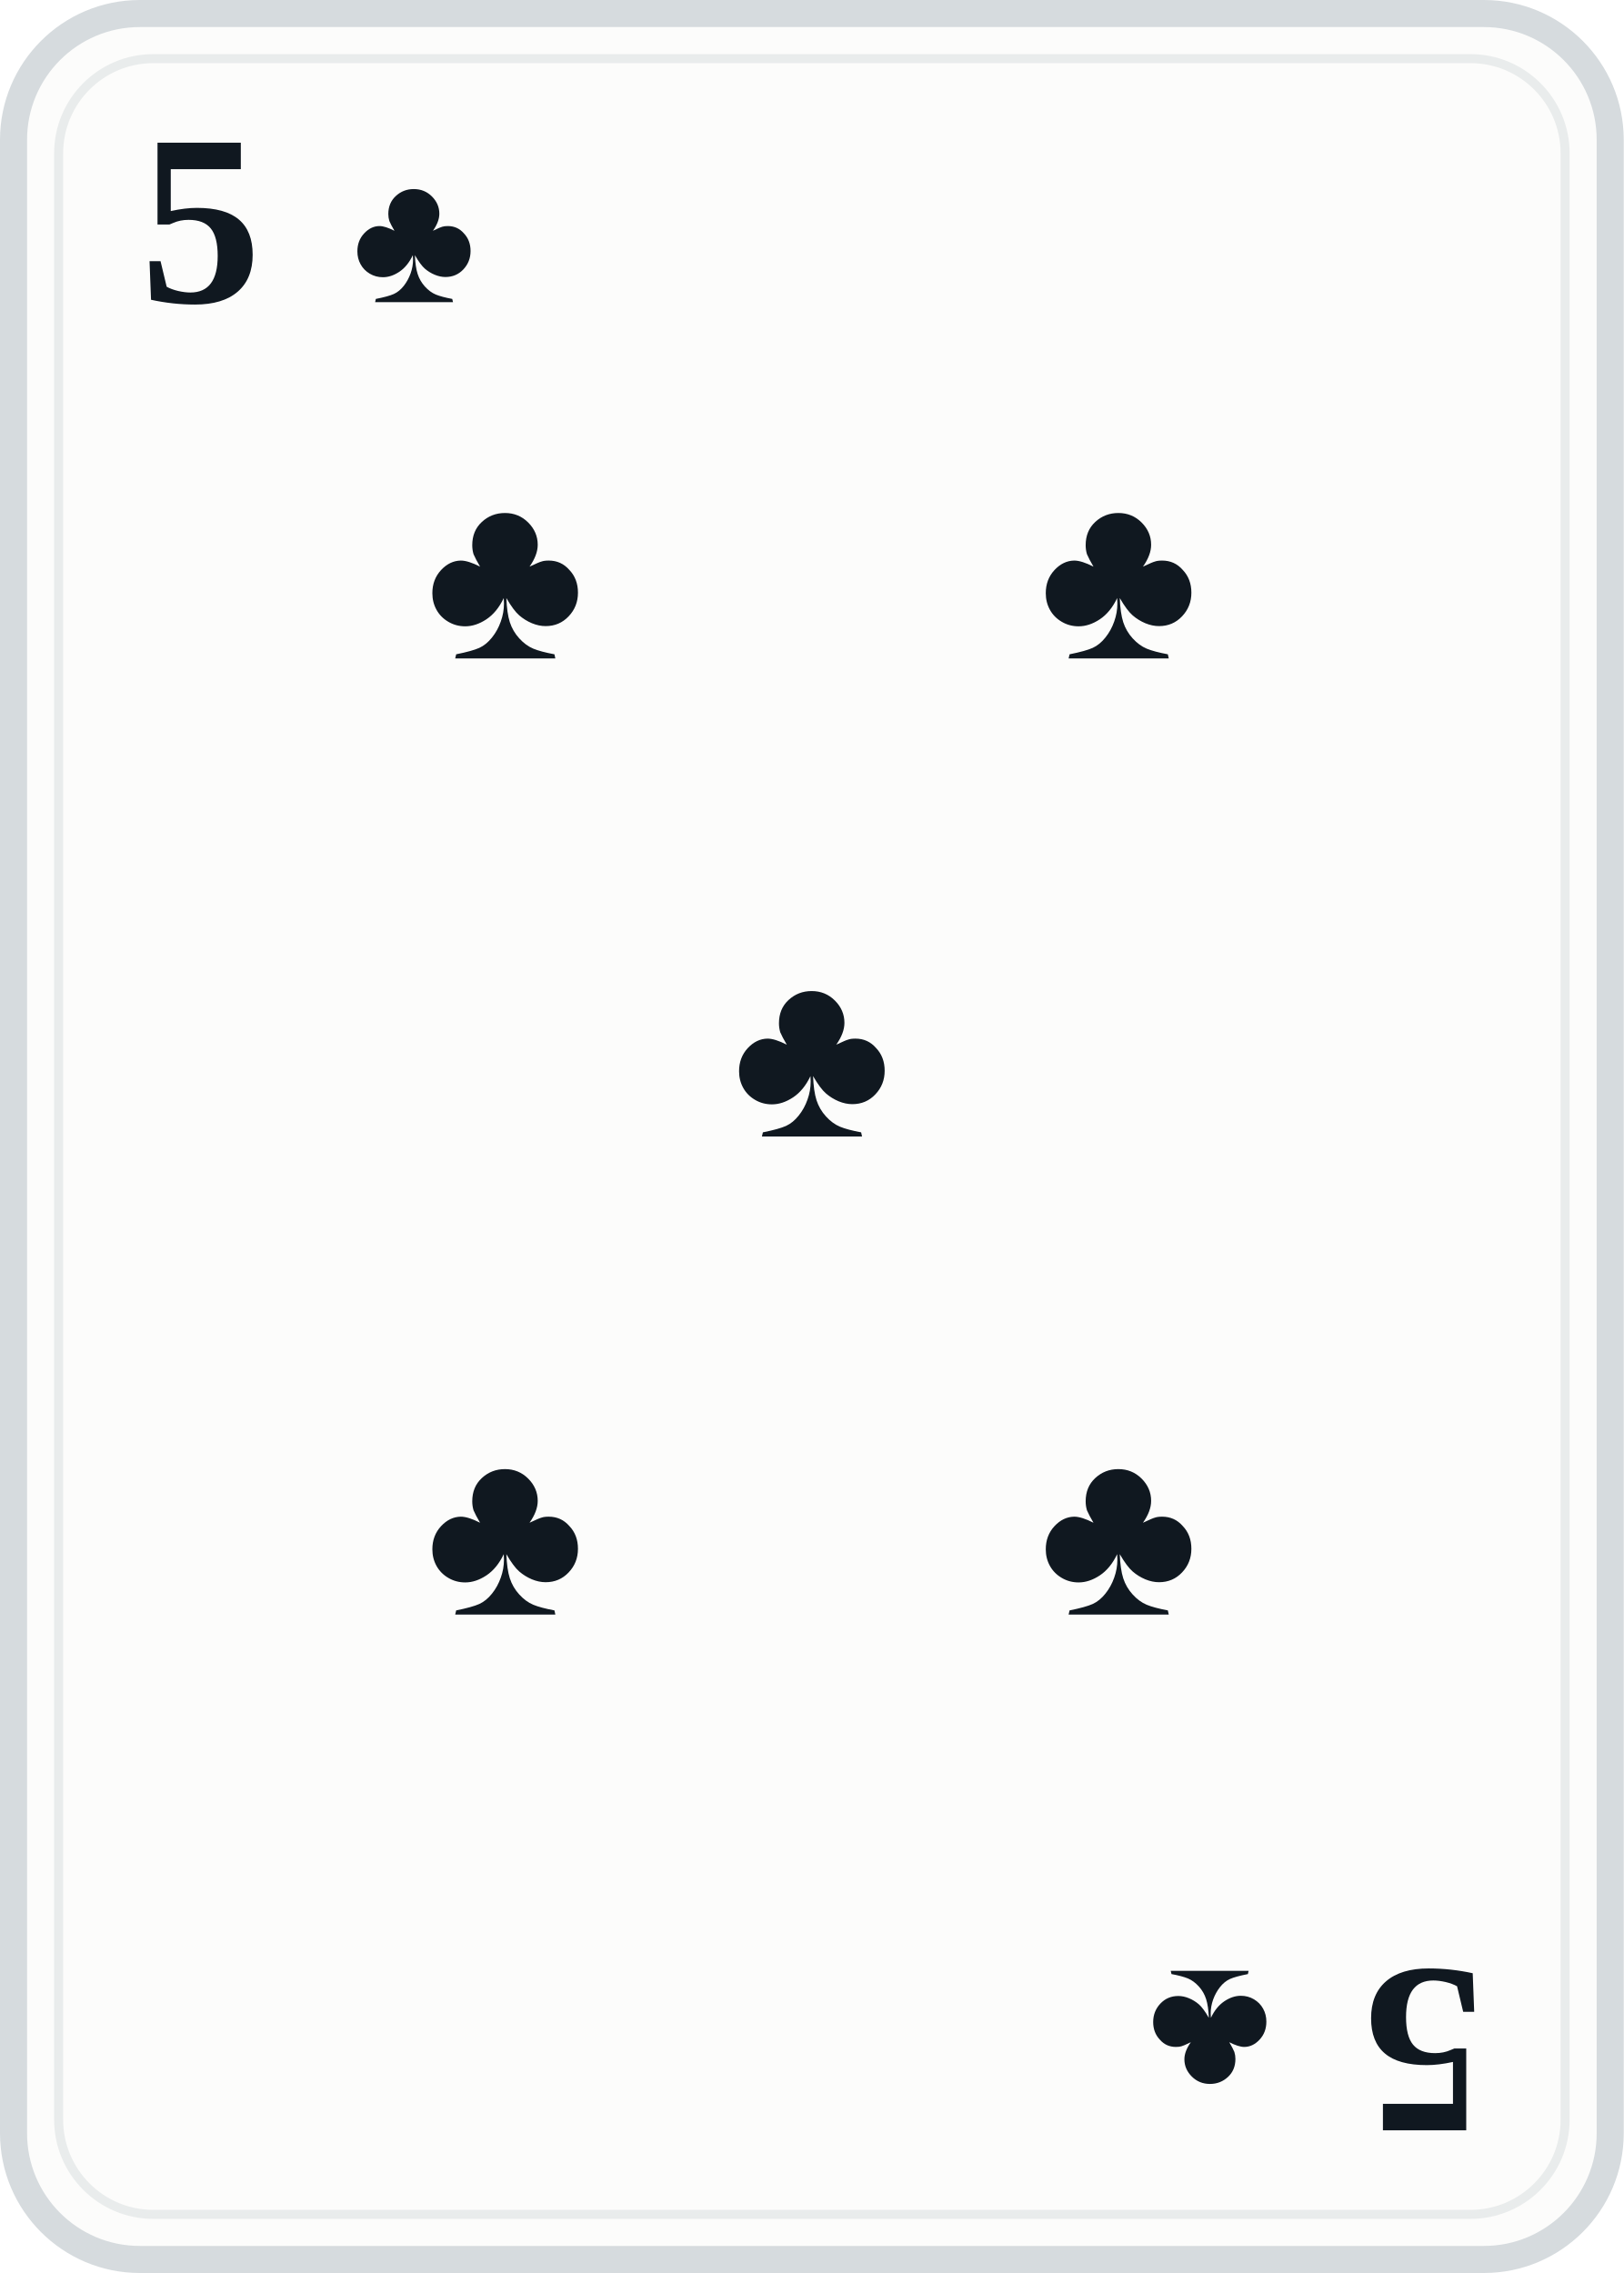
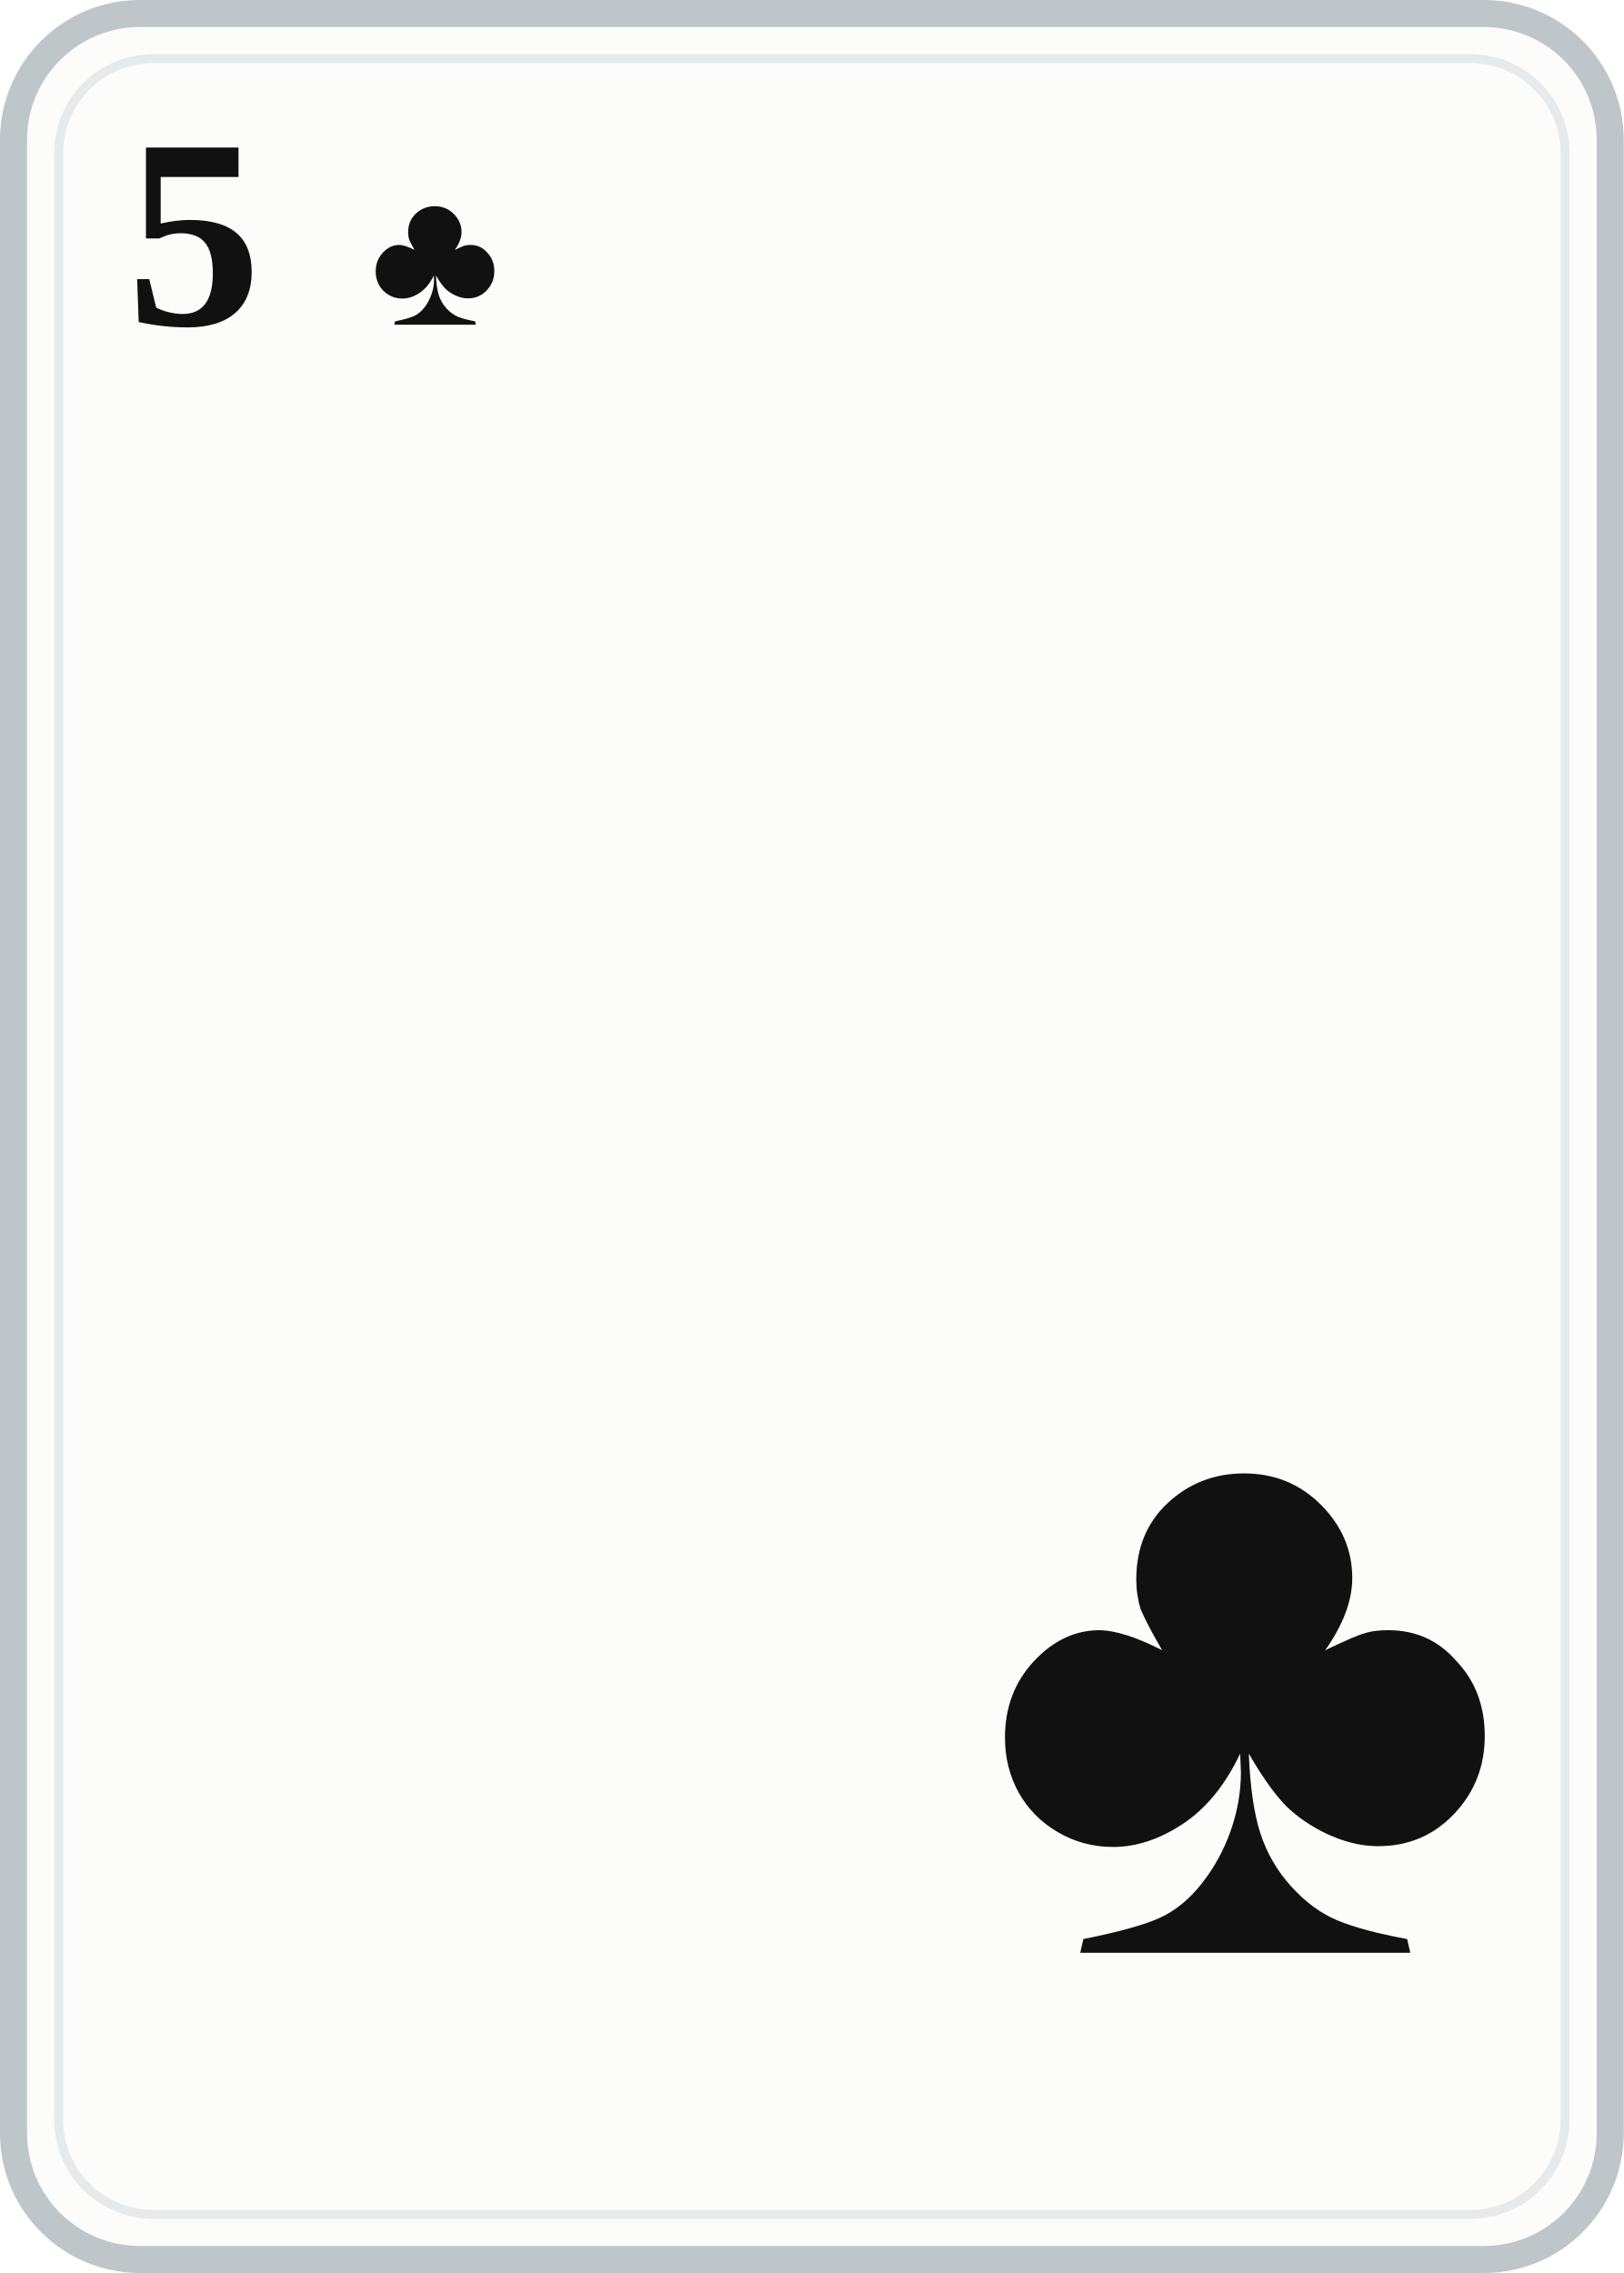
<svg xmlns="http://www.w3.org/2000/svg" width="360" height="504" viewBox="0 0 360 504" fill="none">
-   <rect x="3" y="3" width="354" height="498" rx="28" fill="#FCFCFB" stroke="#D6DBDE" stroke-width="6" />
-   <rect x="13" y="13" width="334" height="478" rx="21" stroke="#E9ECEC" stroke-width="2" />
-   <g fill="#101820" font-family="Georgia, 'Times New Roman', serif">
-     <text x="31" y="67" font-size="54" font-weight="700">5</text>
-     <text x="78" y="67" font-size="42" font-weight="700">♣</text>
-     <text x="112" y="146" text-anchor="middle" class="pip">♣</text>
-     <text x="248" y="146" text-anchor="middle" class="pip">♣</text>
-     <text x="180" y="252" text-anchor="middle" class="pip">♣</text>
-     <text x="112" y="358" text-anchor="middle" class="pip">♣</text>
-     <text x="248" y="358" text-anchor="middle" class="pip">♣</text>
+   <rect x="3" y="3" width="354" height="498" rx="28" fill="#FCFCFB" stroke="#BFC6CA" stroke-width="6" />
+   <rect x="13" y="13" width="334" height="478" rx="21" stroke="#E7EAEB" stroke-width="2" />
+   <g fill="#111111" font-family="Georgia, 'Times New Roman', serif" font-weight="700">
+     <text x="28" y="72" font-size="60">5</text>
+     <text x="82" y="72" font-size="44">♣</text>
+     <text x="276" y="433" text-anchor="middle" font-size="178">♣</text>
  </g>
-   <g transform="rotate(180 180 252)" fill="#101820" font-family="Georgia, 'Times New Roman', serif">
-     <text x="31" y="67" font-size="54" font-weight="700">5</text>
-     <text x="78" y="67" font-size="42" font-weight="700">♣</text>
-   </g>
-   <style>.pip{font-size:54px;font-weight:700}.face-suit{font-size:142px;font-weight:700}</style>
</svg>
